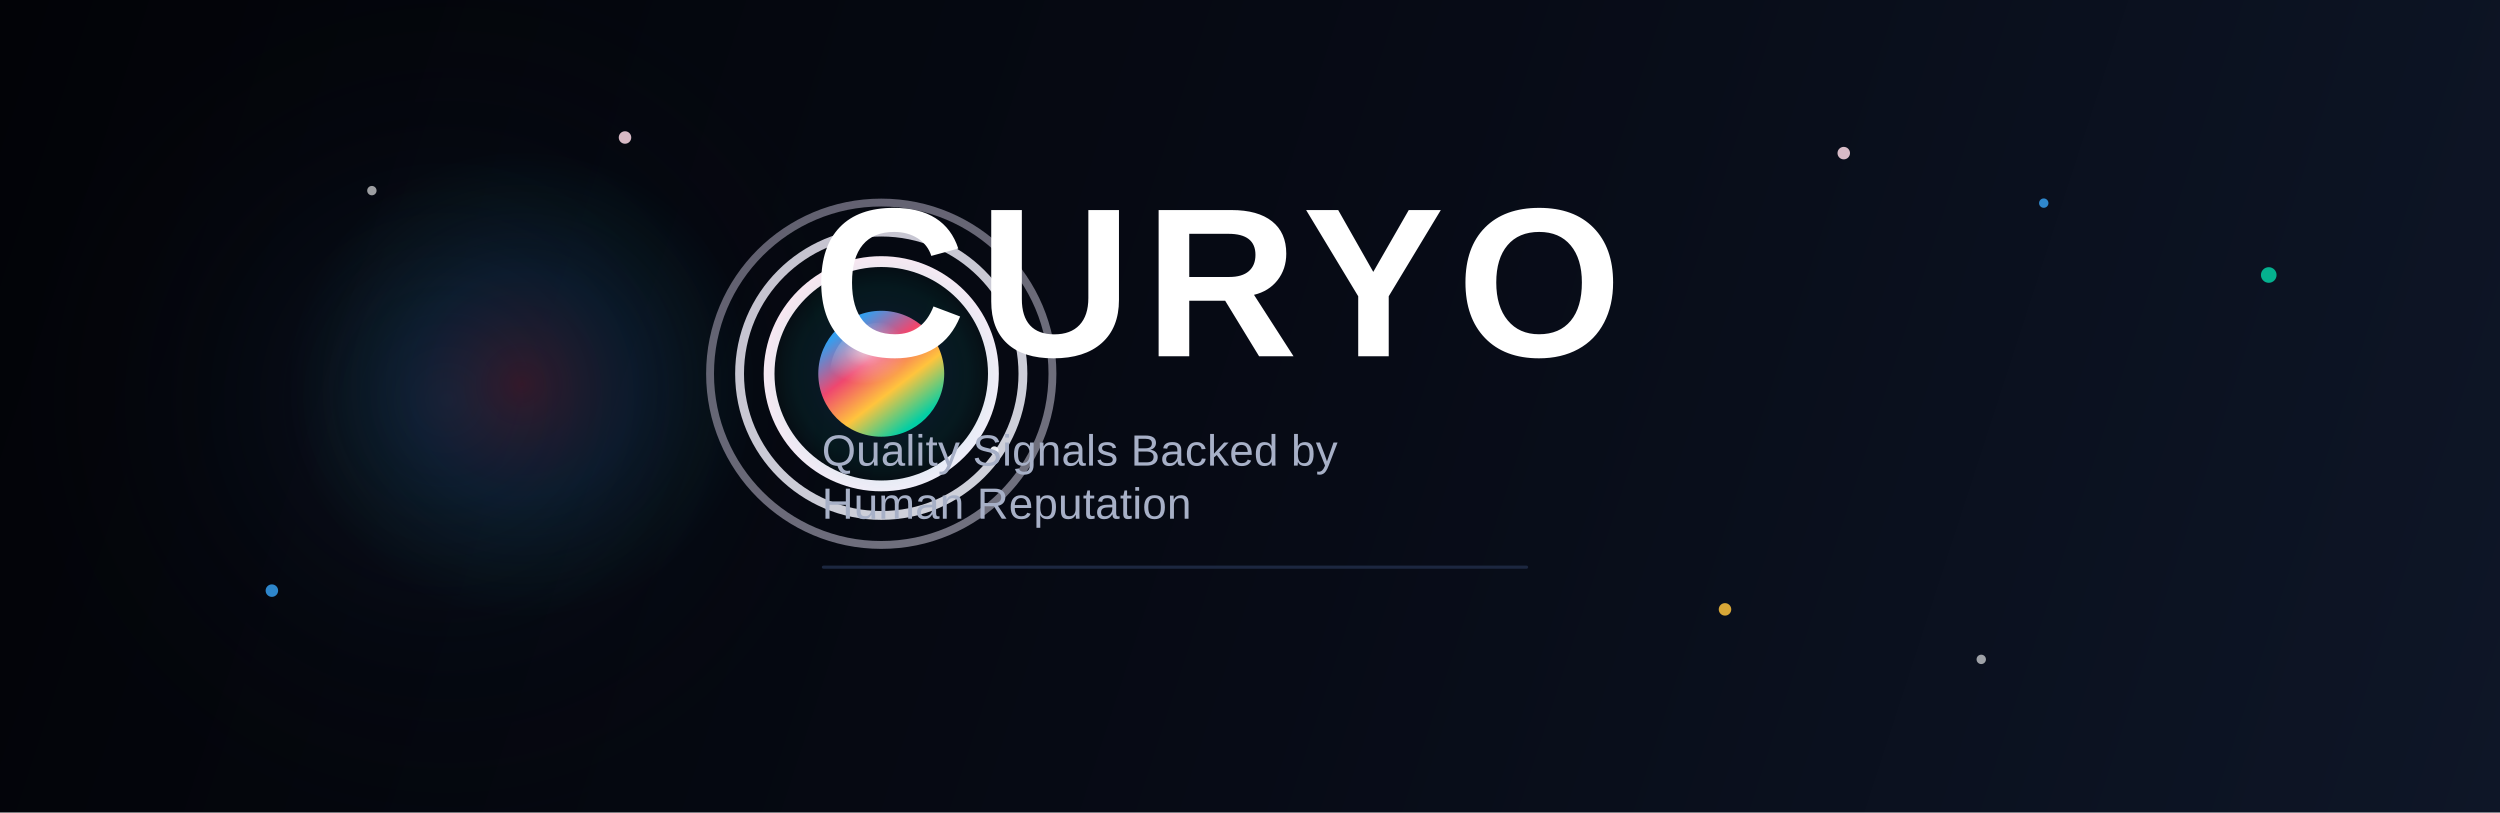
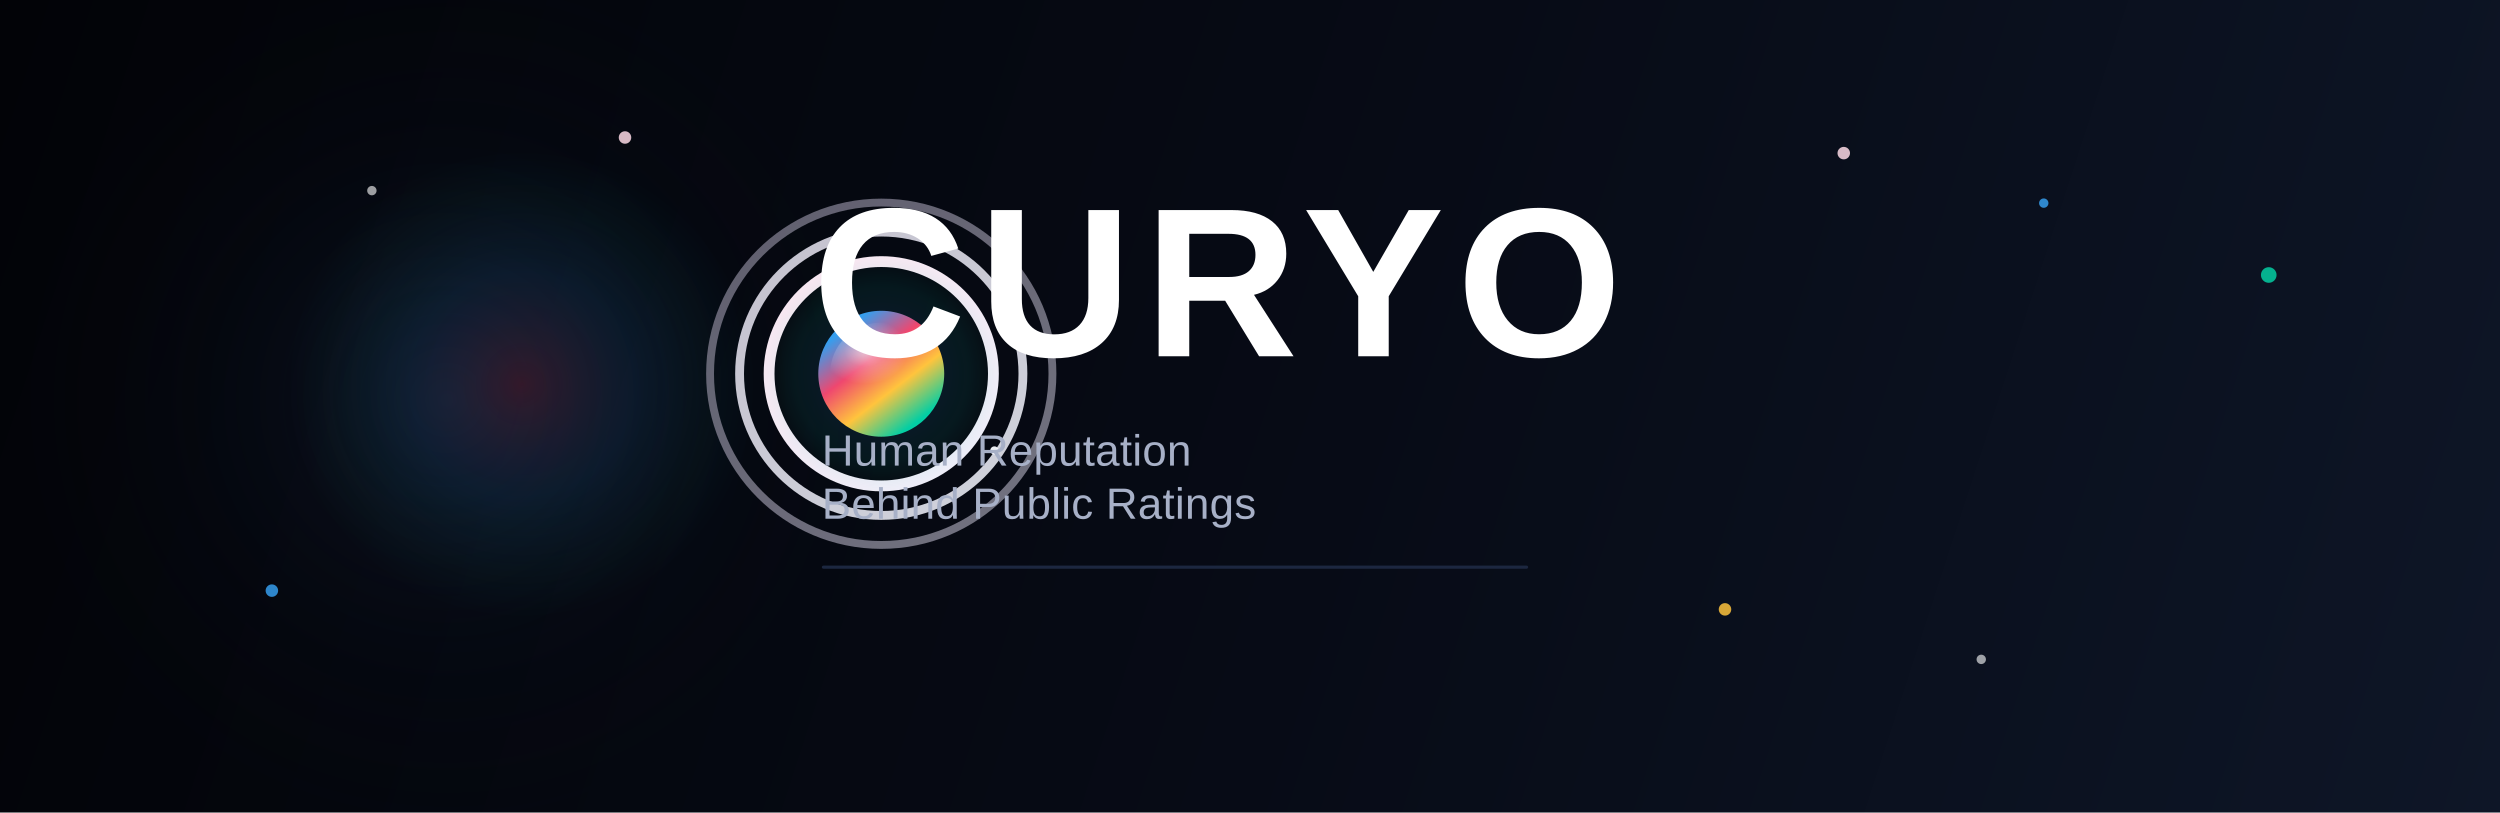
<svg xmlns="http://www.w3.org/2000/svg" viewBox="0 0 1600 520" width="1600" height="520" fill="none">
  <defs>
    <linearGradient id="banner-bg" x1="0" y1="0" x2="1600" y2="520" gradientUnits="userSpaceOnUse">
      <stop offset="0%" stop-color="#020307" />
      <stop offset="54%" stop-color="#070B16" />
      <stop offset="100%" stop-color="#0E1627" />
    </linearGradient>
    <radialGradient id="banner-left-glow" cx="286" cy="256" r="290" gradientUnits="userSpaceOnUse">
      <stop offset="0%" stop-color="#141D32" stop-opacity="0.55" />
      <stop offset="56%" stop-color="#0B1222" stop-opacity="0.16" />
      <stop offset="100%" stop-color="#05070D" stop-opacity="0" />
    </radialGradient>
    <radialGradient id="banner-core-glow" cx="334" cy="246" r="150" gradientUnits="userSpaceOnUse">
      <stop offset="0%" stop-color="#EF476F" stop-opacity="0.18" />
      <stop offset="48%" stop-color="#359EEE" stop-opacity="0.1" />
      <stop offset="100%" stop-color="#03CEA4" stop-opacity="0" />
    </radialGradient>
    <radialGradient id="banner-orb-glow" cx="50%" cy="50%" r="50%">
      <stop offset="0%" stop-color="#EF476F" stop-opacity="0.18" />
      <stop offset="44%" stop-color="#359EEE" stop-opacity="0.11" />
      <stop offset="76%" stop-color="#03CEA4" stop-opacity="0.08" />
      <stop offset="100%" stop-color="#03CEA4" stop-opacity="0" />
    </radialGradient>
    <linearGradient id="banner-orb" x1="0.22" y1="0.14" x2="0.78" y2="0.88" gradientUnits="objectBoundingBox">
      <stop offset="0%" stop-color="#359EEE" />
      <stop offset="34%" stop-color="#EF476F" />
      <stop offset="66%" stop-color="#FFC43D" />
      <stop offset="100%" stop-color="#03CEA4" />
    </linearGradient>
    <radialGradient id="banner-gloss" cx="0" cy="0" r="1" gradientUnits="objectBoundingBox" gradientTransform="translate(0.34 0.28) scale(0.42 0.32)">
      <stop stop-color="#FFFFFF" stop-opacity="0.62" />
      <stop offset="0.48" stop-color="#FFFFFF" stop-opacity="0.24" />
      <stop offset="1" stop-color="#FFFFFF" stop-opacity="0" />
    </radialGradient>
    <linearGradient id="banner-inner-ring" x1="146" y1="108" x2="366" y2="404" gradientUnits="userSpaceOnUse">
      <stop offset="0%" stop-color="#FFEAF4" />
      <stop offset="100%" stop-color="#EFF4FF" />
    </linearGradient>
    <linearGradient id="banner-middle-ring" x1="126" y1="90" x2="386" y2="422" gradientUnits="userSpaceOnUse">
      <stop offset="0%" stop-color="#D8D5E2" />
      <stop offset="100%" stop-color="#E7EAF3" />
    </linearGradient>
    <linearGradient id="banner-outer-ring" x1="106" y1="72" x2="406" y2="440" gradientUnits="userSpaceOnUse">
      <stop offset="0%" stop-color="#737182" />
      <stop offset="100%" stop-color="#8B8A99" />
    </linearGradient>
    <symbol id="banner-mark" viewBox="0 0 512 512">
      <circle cx="256" cy="256" r="174" fill="none" stroke="url(#banner-outer-ring)" stroke-width="8" stroke-opacity="0.82" />
      <circle cx="256" cy="256" r="144" fill="none" stroke="url(#banner-middle-ring)" stroke-width="9" stroke-opacity="0.9" />
      <circle cx="256" cy="256" r="114" fill="none" stroke="url(#banner-inner-ring)" stroke-width="11" stroke-opacity="0.98" />
      <circle cx="371" cy="334" r="4.2" fill="#F8FAFF" fill-opacity="0.94" />
      <circle cx="256" cy="256" r="118" fill="url(#banner-orb-glow)" />
      <circle cx="256" cy="256" r="64" fill="url(#banner-orb)" />
      <circle cx="256" cy="256" r="52" fill="url(#banner-gloss)" />
    </symbol>
  </defs>
  <rect width="1600" height="520" fill="url(#banner-bg)" />
  <circle cx="286" cy="256" r="290" fill="url(#banner-left-glow)" />
  <circle cx="334" cy="246" r="150" fill="url(#banner-core-glow)" />
  <g opacity="0.84">
    <circle cx="1180" cy="98" r="4" fill="#FFDCE7" />
    <circle cx="1308" cy="130" r="3" fill="#359EEE" />
    <circle cx="1452" cy="176" r="5" fill="#03CEA4" />
    <circle cx="1104" cy="390" r="4" fill="#FFC43D" />
    <circle cx="1268" cy="422" r="3" fill="#FFFFFF" fill-opacity="0.72" />
    <circle cx="238" cy="122" r="3" fill="#FFFFFF" fill-opacity="0.72" />
    <circle cx="400" cy="88" r="4" fill="#FFDCE7" />
    <circle cx="174" cy="378" r="4" fill="#359EEE" />
  </g>
  <use href="#banner-mark" transform="translate(68 78) scale(0.62)" />
  <text x="520" y="228" font-family="'Helvetica Neue', Arial, sans-serif" font-size="136" font-weight="700" fill="#FFFFFF" letter-spacing="8">
    CURYO
  </text>
  <text x="526" y="298" font-family="'Helvetica Neue', Arial, sans-serif" font-size="28" font-weight="400" fill="#A7B0C7" letter-spacing=".2">
-     <tspan x="526" dy="0">Quality Signals Backed by</tspan>
-     <tspan x="526" dy="34">Human Reputation</tspan>
+     <tspan x="526" dy="0">Human Reputation</tspan>
+     <tspan x="526" dy="34">Behind Public Ratings</tspan>
  </text>
  <rect x="526" y="362" width="452" height="2" rx="1" fill="#1C2740" />
</svg>
